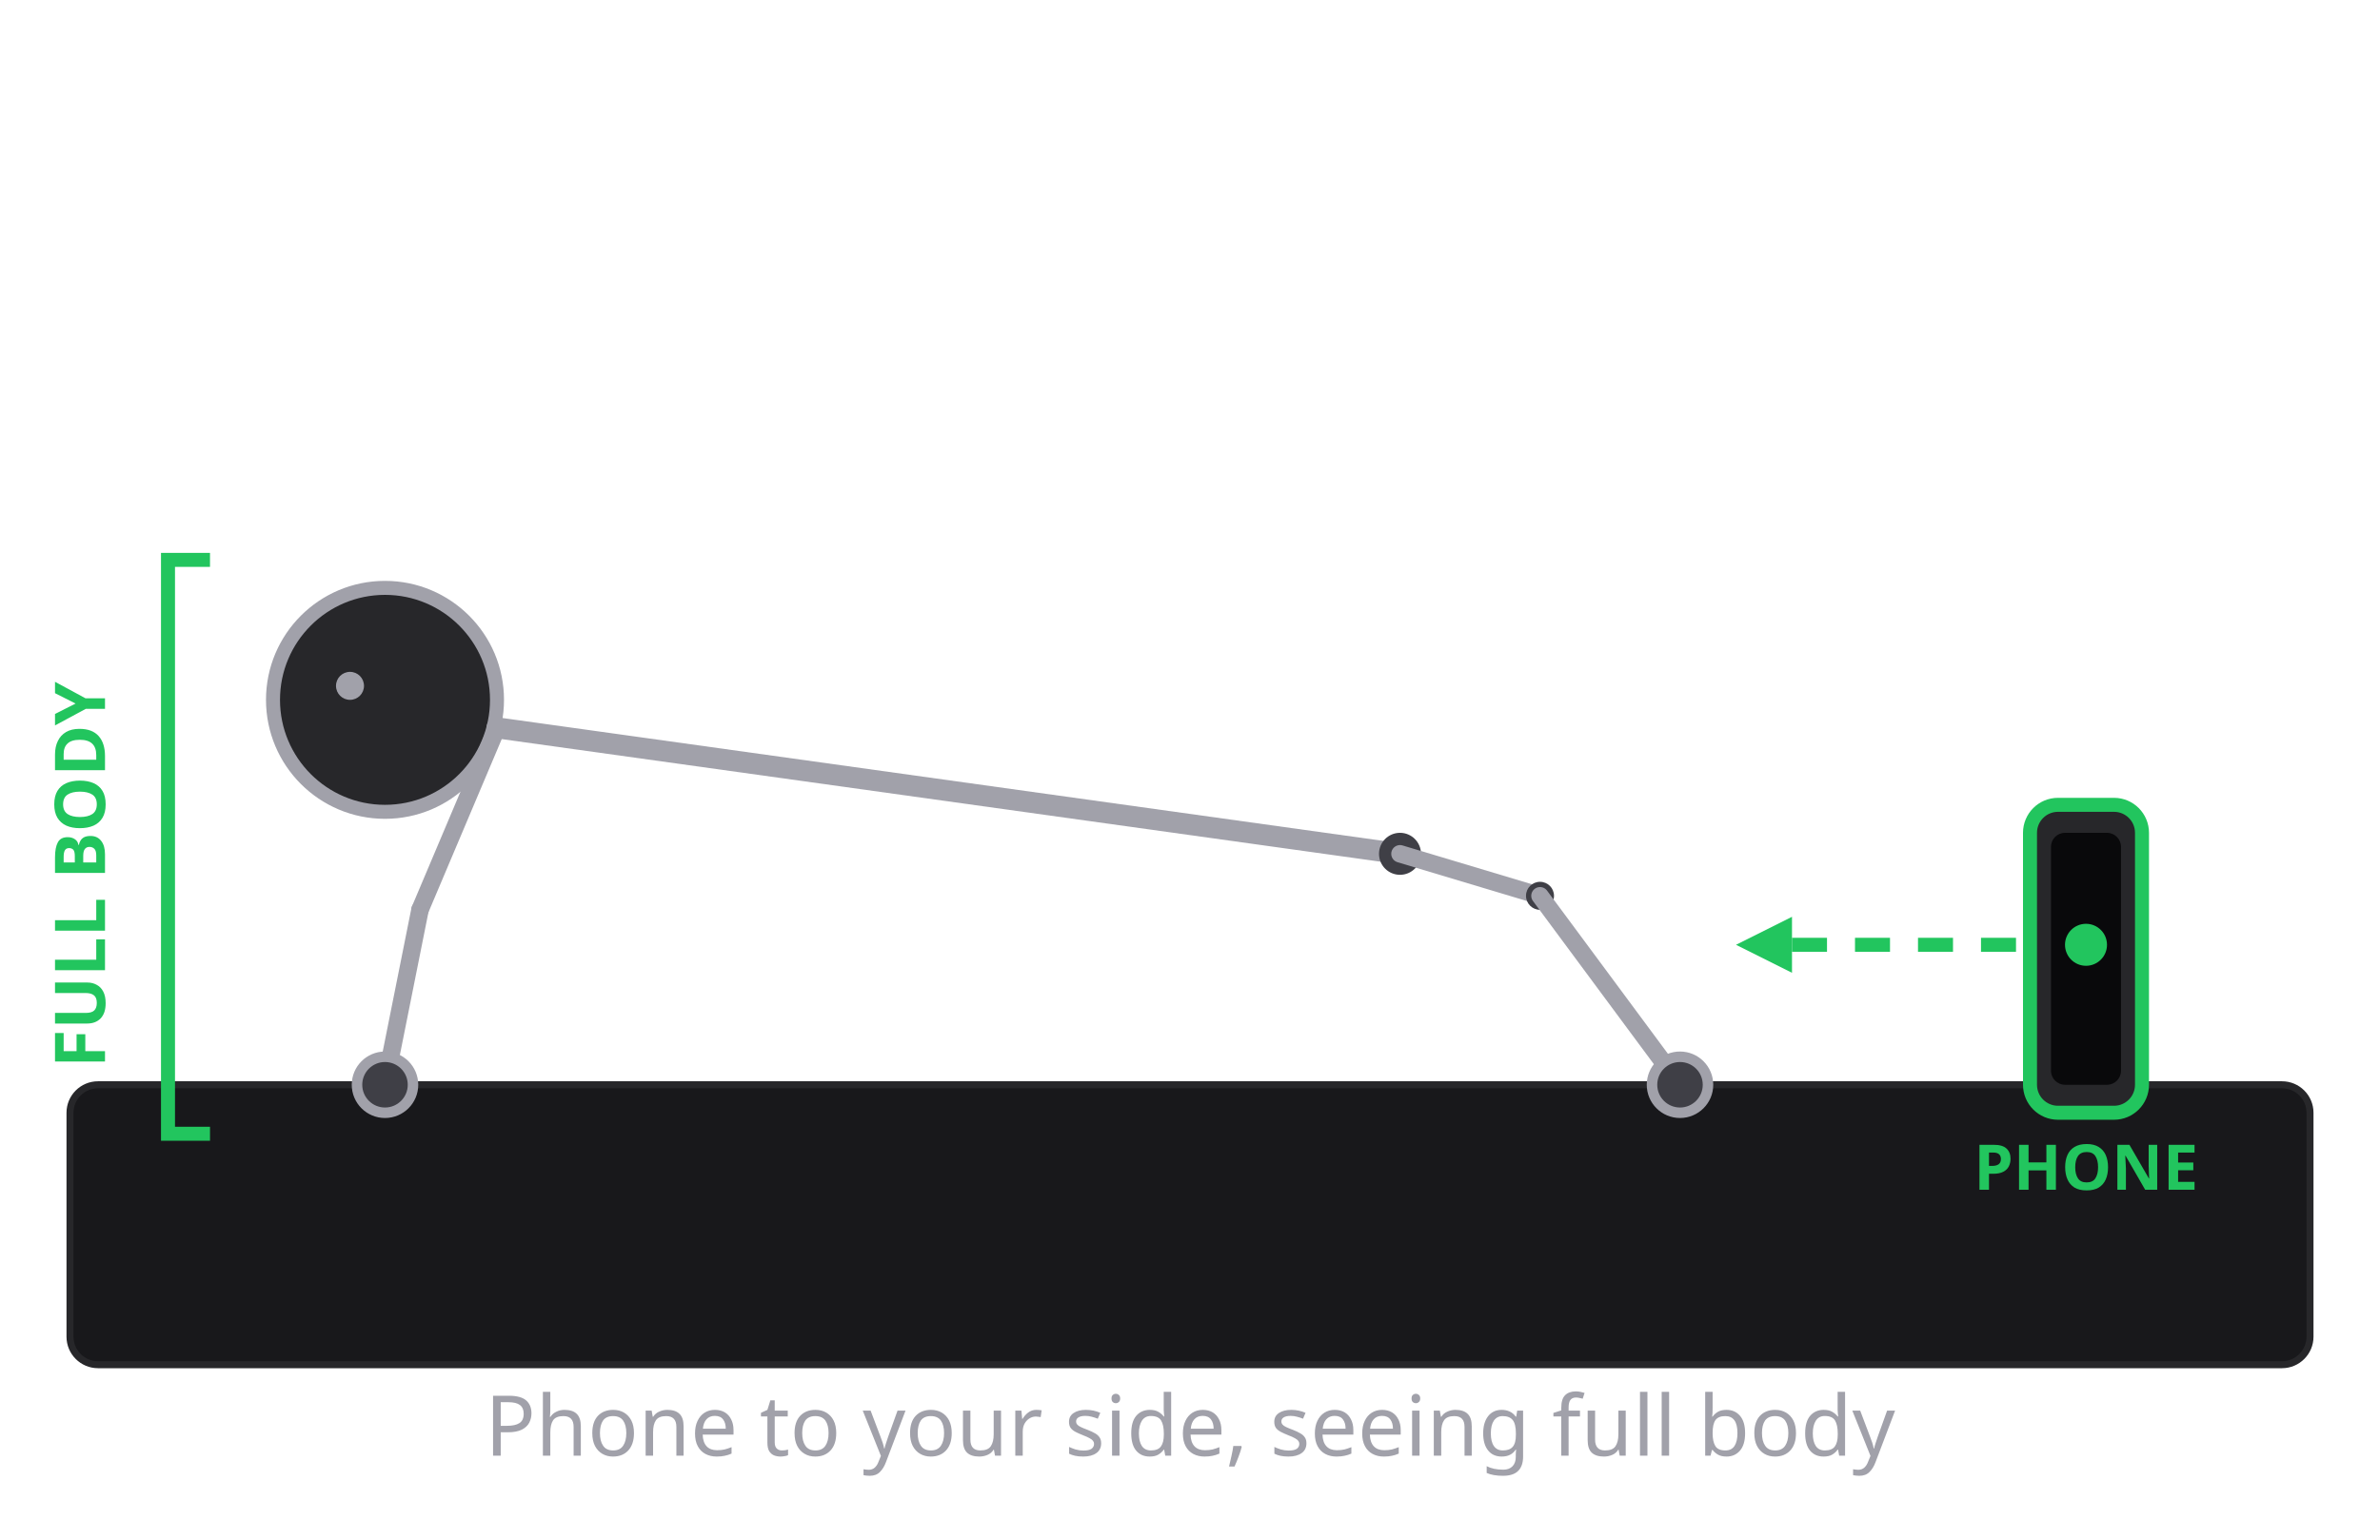
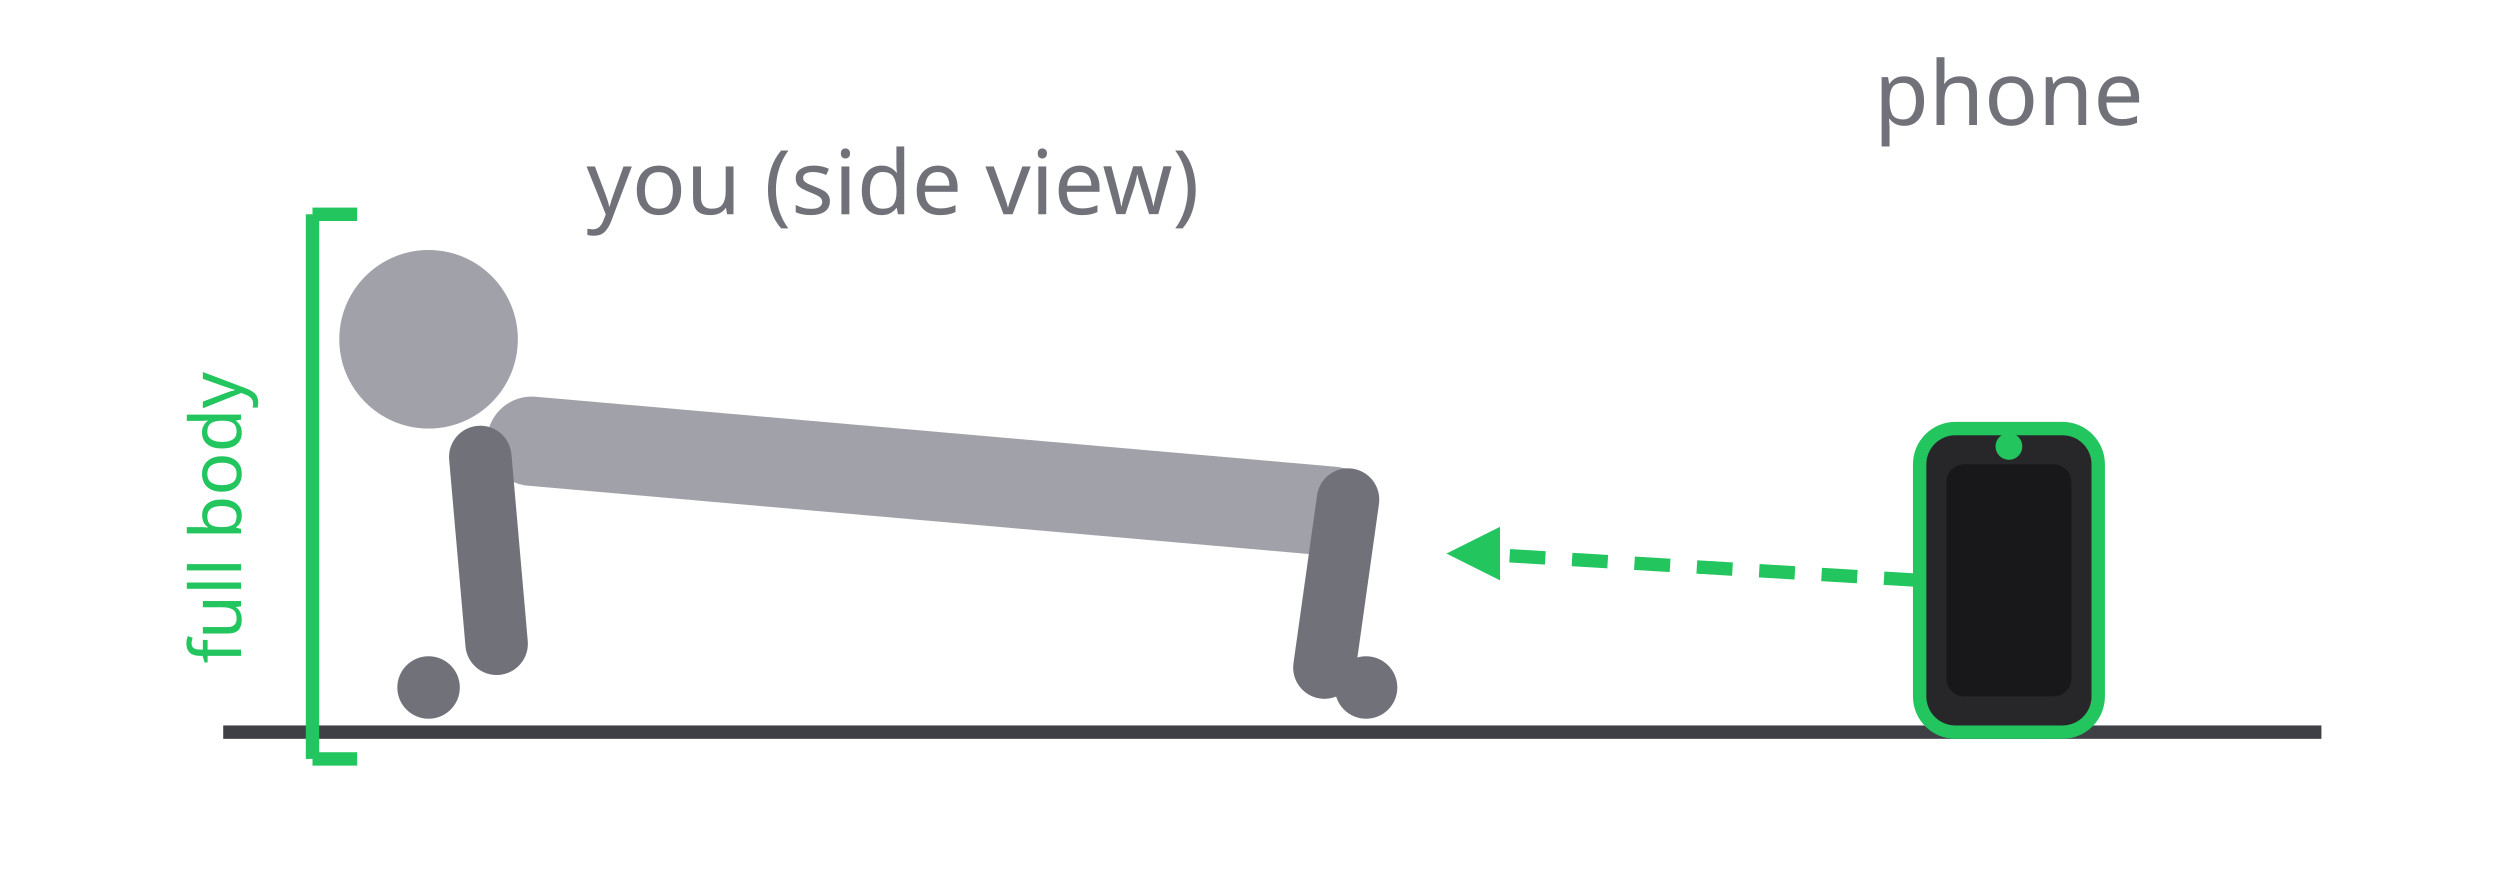
- <svg xmlns="http://www.w3.org/2000/svg" viewBox="0 0 340 220" fill="none">
-   <rect x="10" y="155" width="320" height="40" rx="4" fill="#18181b" stroke="#27272a" stroke-width="1" />
-   <circle cx="55" cy="100" r="16" fill="#27272a" stroke="#a1a1aa" stroke-width="2" />
-   <circle cx="50" cy="98" r="2" fill="#a1a1aa" />
-   <line x1="71" y1="104" x2="200" y2="122" stroke="#a1a1aa" stroke-width="3" stroke-linecap="round" />
-   <line x1="71" y1="104" x2="60" y2="130" stroke="#a1a1aa" stroke-width="2.5" stroke-linecap="round" />
-   <line x1="60" y1="130" x2="55" y2="155" stroke="#a1a1aa" stroke-width="2.5" stroke-linecap="round" />
-   <circle cx="55" cy="155" r="4" fill="#3f3f46" stroke="#a1a1aa" stroke-width="1.5" />
-   <circle cx="200" cy="122" r="3" fill="#3f3f46" />
-   <line x1="200" y1="122" x2="220" y2="128" stroke="#a1a1aa" stroke-width="2.5" stroke-linecap="round" />
-   <circle cx="220" cy="128" r="2" fill="#3f3f46" />
-   <line x1="220" y1="128" x2="240" y2="155" stroke="#a1a1aa" stroke-width="2.5" stroke-linecap="round" />
-   <circle cx="240" cy="155" r="4" fill="#3f3f46" stroke="#a1a1aa" stroke-width="1.5" />
-   <rect x="290" y="115" width="16" height="44" rx="4" fill="#27272a" stroke="#22c55e" stroke-width="2" />
-   <rect x="293" y="119" width="10" height="36" rx="2" fill="#09090b" />
-   <circle cx="298" cy="135" r="3" fill="#22c55e" />
-   <text x="298" y="170" text-anchor="middle" fill="#22c55e" font-size="9" font-family="system-ui" font-weight="600">PHONE</text>
-   <line x1="288" y1="135" x2="252" y2="135" stroke="#22c55e" stroke-width="2" stroke-dasharray="5 4" />
-   <polygon points="256,131 248,135 256,139" fill="#22c55e" />
-   <path d="M30 80 L24 80 L24 162 L30 162" stroke="#22c55e" stroke-width="2" fill="none" />
-   <text x="15" y="125" text-anchor="middle" fill="#22c55e" font-size="10" font-family="system-ui" font-weight="600" transform="rotate(-90 15 125)">FULL BODY</text>
-   <text x="170" y="208" text-anchor="middle" fill="#a1a1aa" font-size="12" font-family="system-ui">Phone to your side, seeing full body</text>
+ <svg xmlns="http://www.w3.org/2000/svg" viewBox="0 0 280 100" fill="none">
+   <circle cx="48" cy="38" r="10" fill="#a1a1aa" />
+   <rect x="55" y="44" width="100" height="10" rx="5" fill="#a1a1aa" transform="rotate(5 55 44)" />
+   <rect x="50" y="48" width="7" height="28" rx="3.5" fill="#71717a" transform="rotate(-5 50 48)" />
+   <circle cx="48" cy="77" r="3.5" fill="#71717a" />
+   <rect x="148" y="52" width="7" height="26" rx="3.5" fill="#71717a" transform="rotate(8 148 52)" />
+   <circle cx="153" cy="77" r="3.5" fill="#71717a" />
+   <line x1="25" y1="82" x2="260" y2="82" stroke="#3f3f46" stroke-width="1.5" />
+   <rect x="215" y="48" width="20" height="34" rx="4" fill="#27272a" stroke="#22c55e" stroke-width="1.5" />
+   <rect x="218" y="52" width="14" height="26" rx="2" fill="#18181b" />
+   <circle cx="225" cy="50" r="1.5" fill="#22c55e" />
+   <line x1="215" y1="65" x2="165" y2="62" stroke="#22c55e" stroke-width="1.5" stroke-dasharray="4 3" />
+   <polygon points="168,59 162,62 168,65" fill="#22c55e" />
+   <line x1="35" y1="24" x2="35" y2="85" stroke="#22c55e" stroke-width="1.5" />
+   <line x1="35" y1="24" x2="40" y2="24" stroke="#22c55e" stroke-width="1.5" />
+   <line x1="35" y1="85" x2="40" y2="85" stroke="#22c55e" stroke-width="1.5" />
+   <text x="225" y="14" text-anchor="middle" fill="#71717a" font-size="10" font-family="system-ui">phone</text>
+   <text x="100" y="24" text-anchor="middle" fill="#71717a" font-size="10" font-family="system-ui">you (side view)</text>
+   <text x="27" y="58" text-anchor="middle" fill="#22c55e" font-size="8" font-family="system-ui" transform="rotate(-90 27 58)">full body</text>
</svg>
